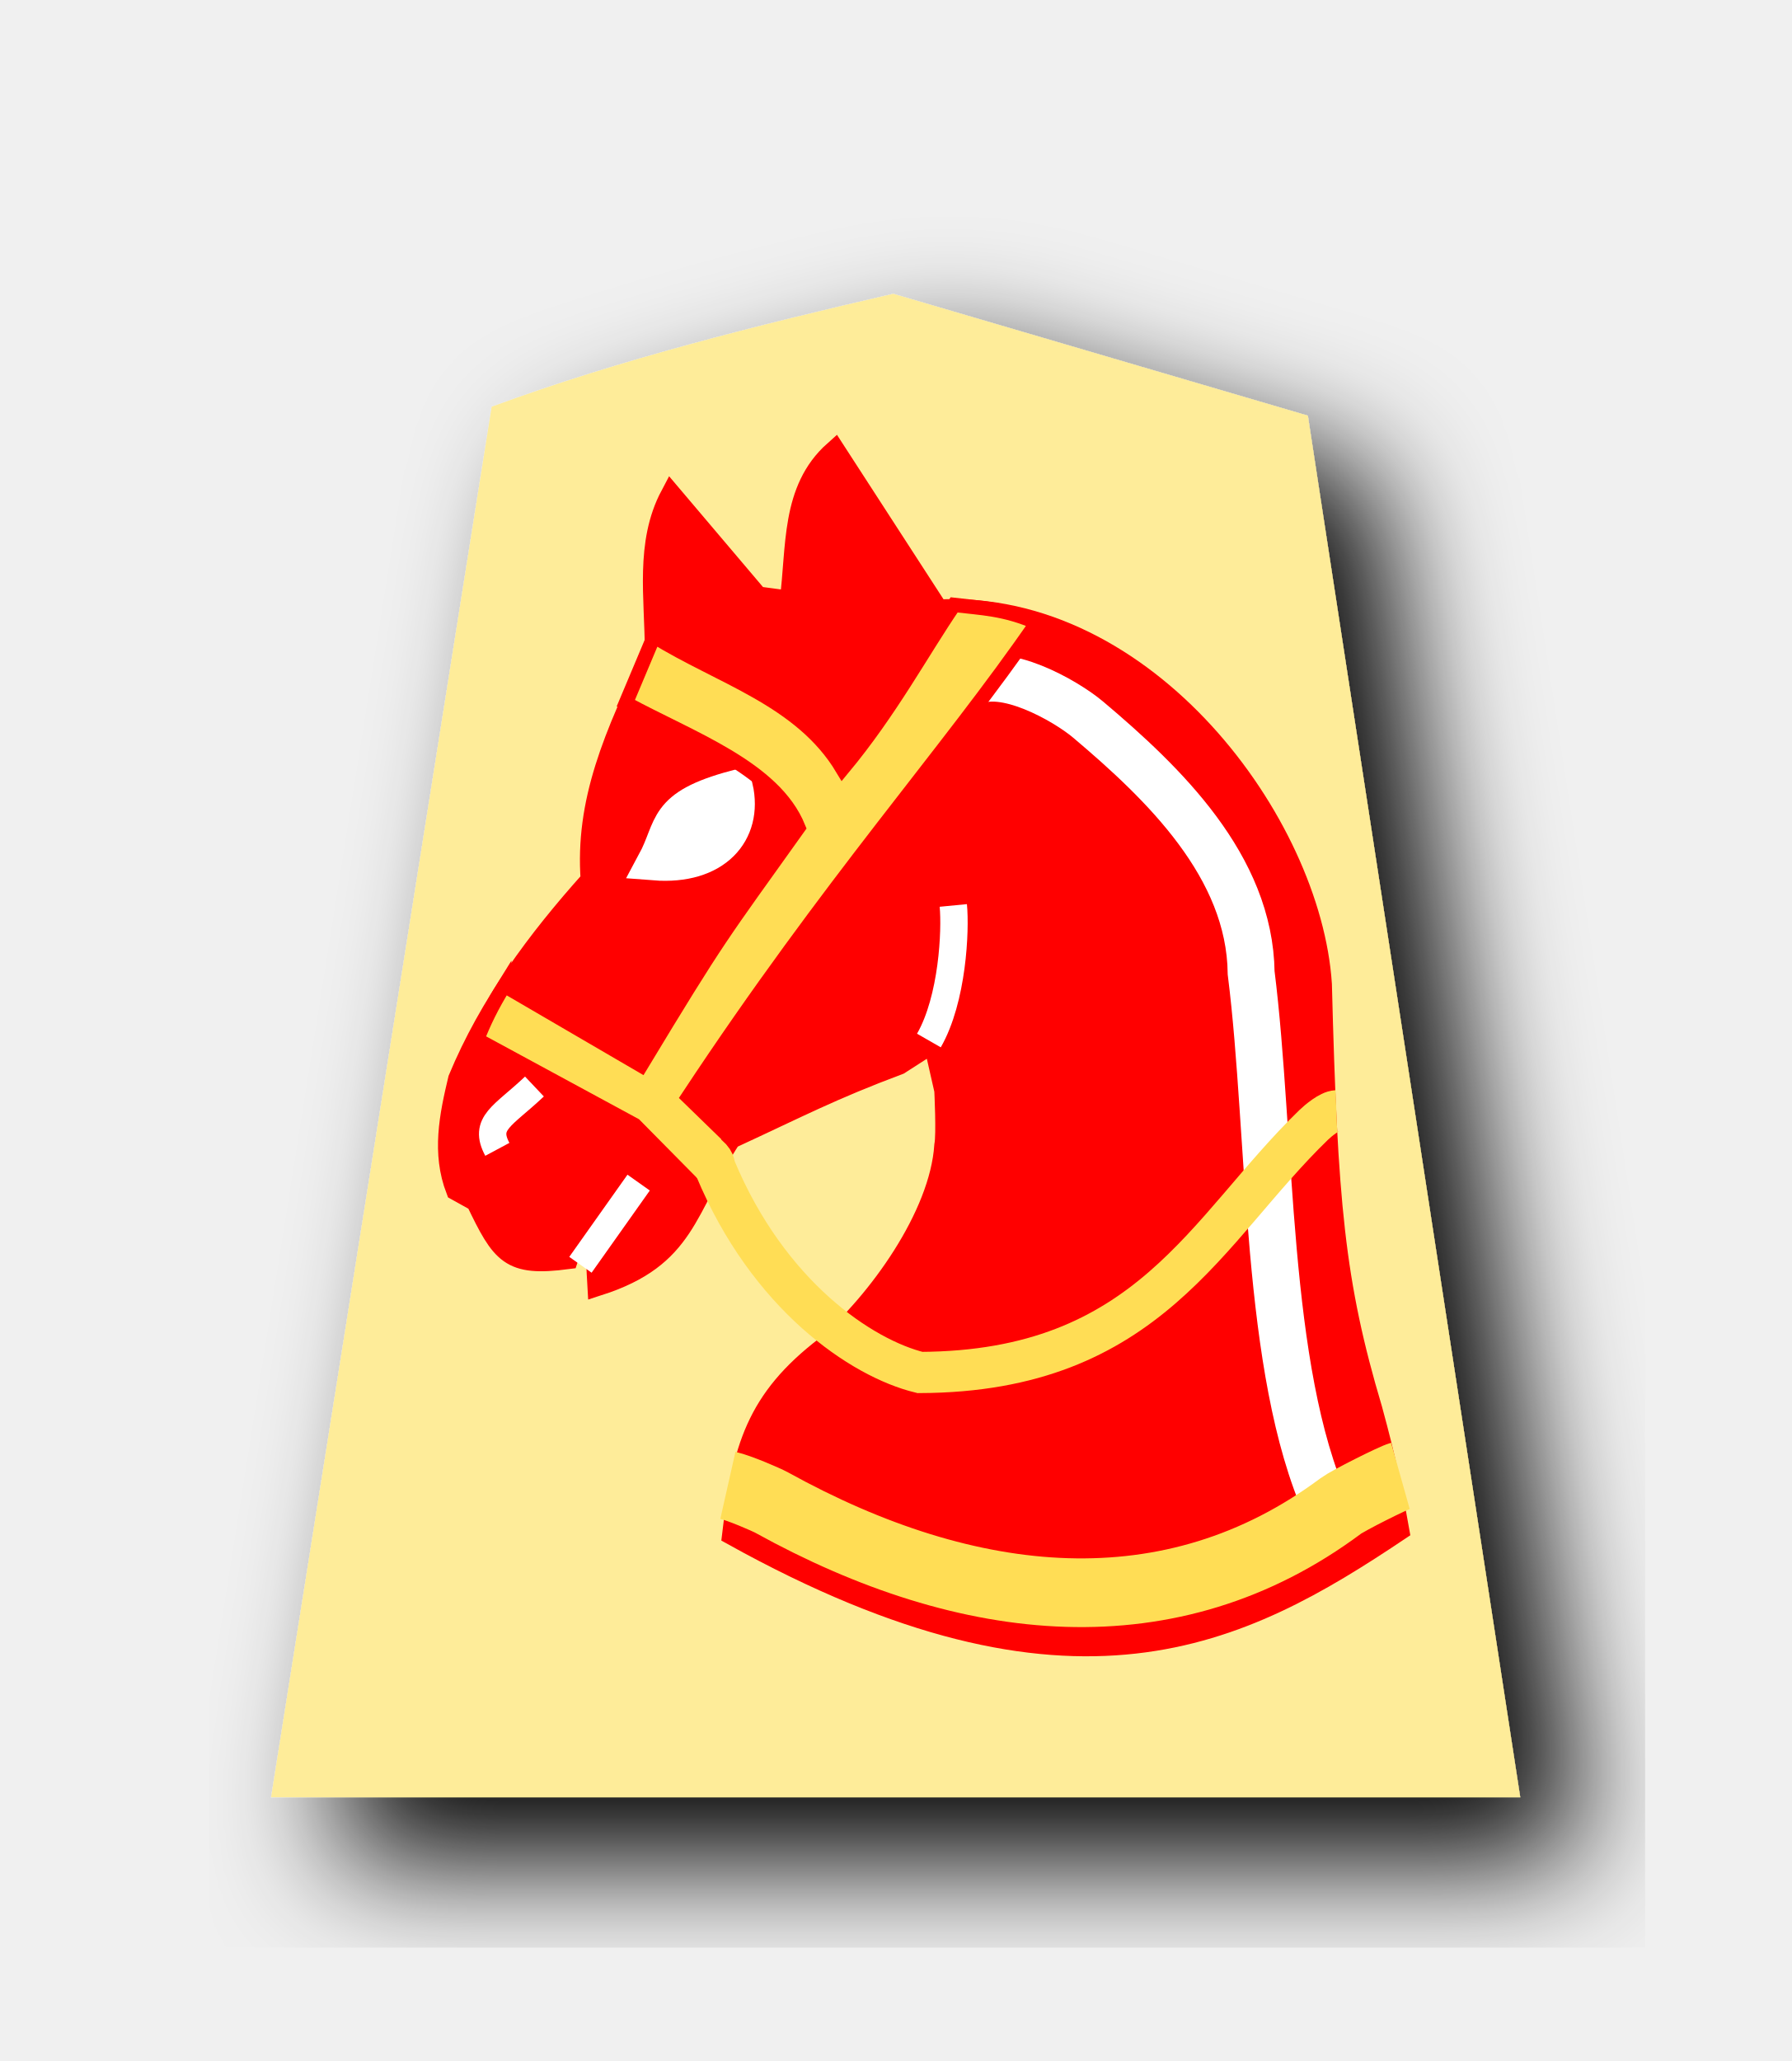
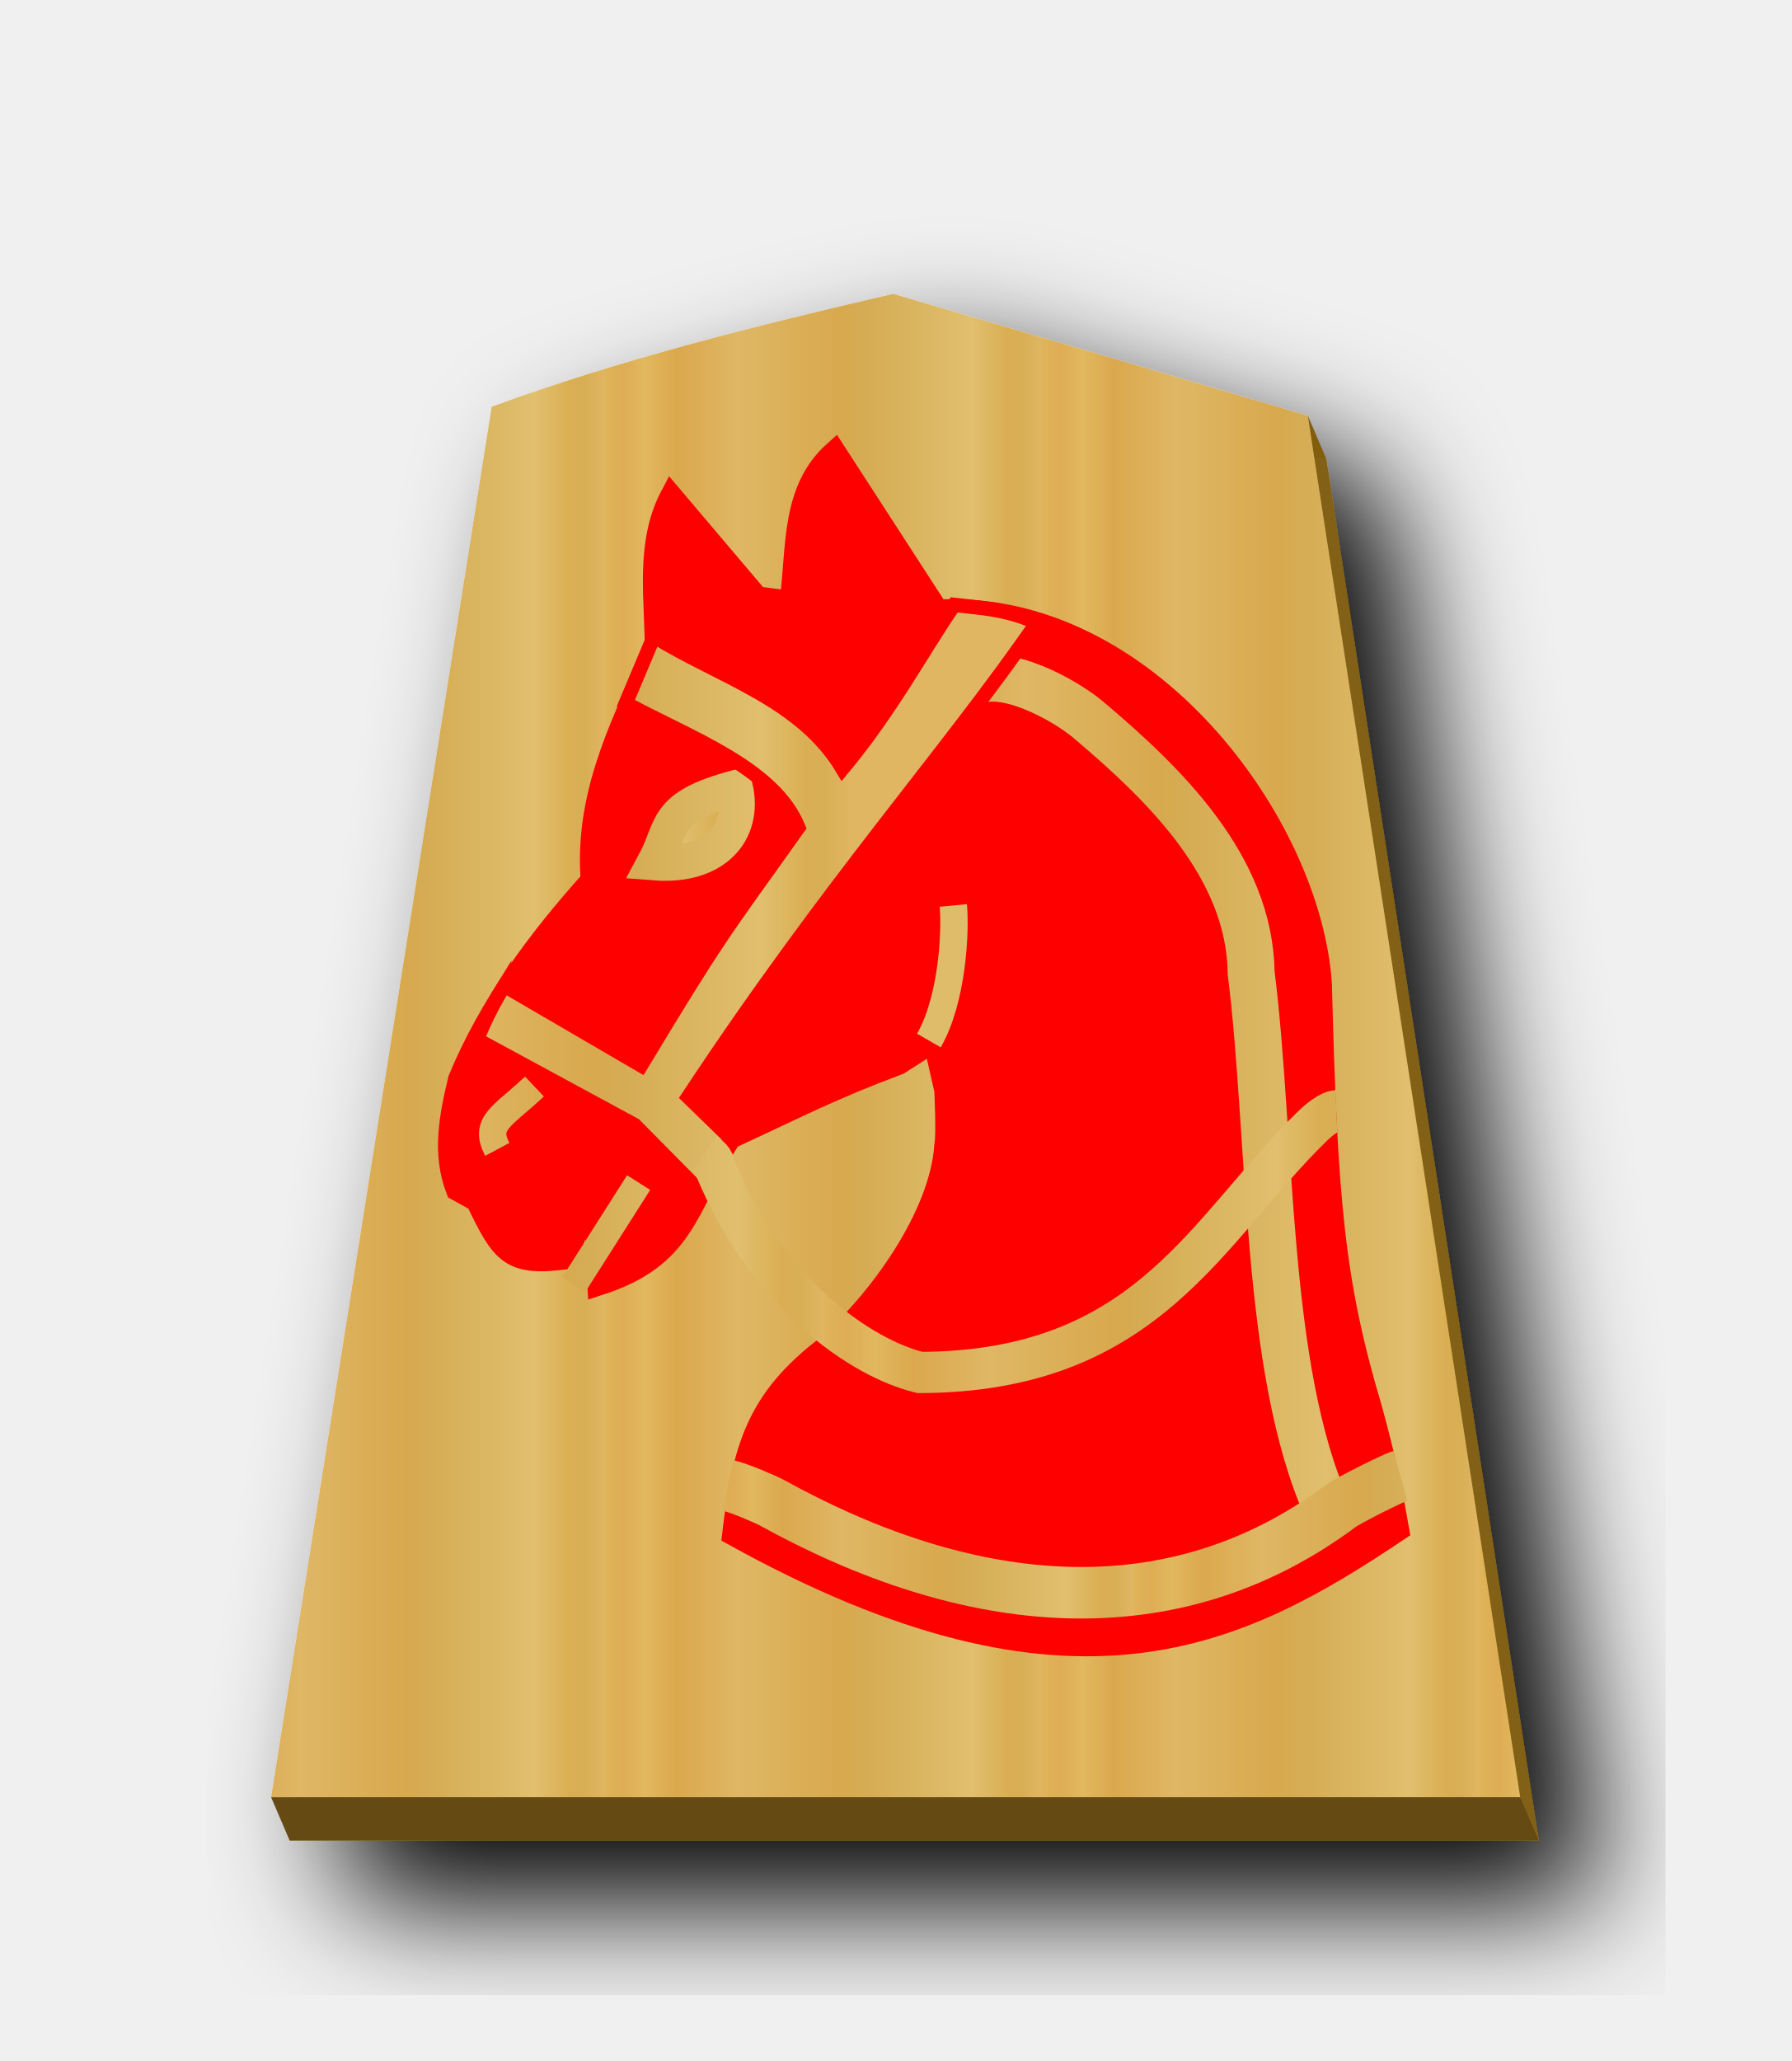
- <svg xmlns="http://www.w3.org/2000/svg" width="52.157" height="60" version="1.1" id="svg1717">
+ <svg xmlns="http://www.w3.org/2000/svg" xmlns:xlink="http://www.w3.org/1999/xlink" width="52.157" height="60" version="1.1" id="svg1717">
  <defs id="defs1721">
    <filter style="color-interpolation-filters:sRGB" id="filter1552">
      <feFlood flood-opacity="0.498" flood-color="rgb(0,0,0)" result="flood" id="feFlood1542" />
      <feComposite in="flood" in2="SourceGraphic" operator="in" result="composite1" id="feComposite1544" />
      <feGaussianBlur in="composite1" stdDeviation="2.5" result="blur" id="feGaussianBlur1546" />
      <feOffset dx="4.57967e-15" dy="4.41314e-15" result="offset" id="feOffset1548" />
      <feComposite in="SourceGraphic" in2="offset" operator="over" result="composite2" id="feComposite1550" />
    </filter>
    <filter style="color-interpolation-filters:sRGB" id="filter1540">
      <feFlood flood-opacity="0.498" flood-color="rgb(0,0,0)" result="flood" id="feFlood1530" />
      <feComposite in="flood" in2="SourceGraphic" operator="in" result="composite1" id="feComposite1532" />
      <feGaussianBlur in="composite1" stdDeviation="2.5" result="blur" id="feGaussianBlur1534" />
      <feOffset dx="4.57967e-15" dy="4.41314e-15" result="offset" id="feOffset1536" />
      <feComposite in="SourceGraphic" in2="offset" operator="over" result="composite2" id="feComposite1538" />
    </filter>
    <filter id="drop-shadow-9">
      <feGaussianBlur in="SourceAlpha" result="blur" stdDeviation="2" id="feGaussianBlur5056" />
      <feOffset result="offsetBlur" dx="2" dy="2" id="feOffset5058" />
      <feBlend in="SourceGraphic" in2="offsetBlur" mode="normal" id="feBlend5060" />
    </filter>
    <filter id="drop-shadow-2">
      <feGaussianBlur in="SourceAlpha" result="blur" stdDeviation="2" id="feGaussianBlur6807" />
      <feOffset result="offsetBlur" dx="2" dy="2" id="feOffset6809" />
      <feBlend in="SourceGraphic" in2="offsetBlur" mode="normal" id="feBlend6811" />
    </filter>
    <filter id="drop-shadow-2-8">
      <feGaussianBlur in="SourceAlpha" result="blur" stdDeviation="2" id="feGaussianBlur6807-2" />
      <feOffset result="offsetBlur" dx="2" dy="2" id="feOffset6809-8" />
      <feBlend in="SourceGraphic" in2="offsetBlur" mode="normal" id="feBlend6811-0" />
    </filter>
    <filter id="drop-shadow-6">
      <feGaussianBlur in="SourceAlpha" result="blur" stdDeviation="2" id="feGaussianBlur5056-9" />
      <feOffset result="offsetBlur" dx="2" dy="2" id="feOffset5058-0" />
      <feBlend in="SourceGraphic" in2="offsetBlur" mode="normal" id="feBlend5060-9" />
    </filter>
    <filter id="drop-shadow-27">
      <feGaussianBlur in="SourceAlpha" result="blur" stdDeviation="2" id="feGaussianBlur5056-5" />
      <feOffset result="offsetBlur" dx="2" dy="2" id="feOffset5058-6" />
      <feBlend in="SourceGraphic" in2="offsetBlur" mode="normal" id="feBlend5060-96" />
    </filter>
    <filter id="drop-shadow-2-88">
      <feGaussianBlur in="SourceAlpha" result="blur" stdDeviation="2" id="feGaussianBlur6807-1" />
      <feOffset result="offsetBlur" dx="2" dy="2" id="feOffset6809-5" />
      <feBlend in="SourceGraphic" in2="offsetBlur" mode="normal" id="feBlend6811-7" />
    </filter>
    <filter id="drop-shadow-2-6">
      <feGaussianBlur in="SourceAlpha" result="blur" stdDeviation="2" id="feGaussianBlur6807-4" />
      <feOffset result="offsetBlur" dx="2" dy="2" id="feOffset6809-6" />
      <feBlend in="SourceGraphic" in2="offsetBlur" mode="normal" id="feBlend6811-8" />
    </filter>
    <filter id="drop-shadow-62">
      <feGaussianBlur in="SourceAlpha" result="blur" stdDeviation="2" id="feGaussianBlur5056-7" />
      <feOffset result="offsetBlur" dx="2" dy="2" id="feOffset5058-9" />
      <feBlend in="SourceGraphic" in2="offsetBlur" mode="normal" id="feBlend5060-1" />
    </filter>
    <filter id="drop-shadow-1">
      <feGaussianBlur in="SourceAlpha" result="blur" stdDeviation="2" id="feGaussianBlur5056-0" />
      <feOffset result="offsetBlur" dx="2" dy="2" id="feOffset5058-7" />
      <feBlend in="SourceGraphic" in2="offsetBlur" mode="normal" id="feBlend5060-4" />
    </filter>
    <filter id="drop-shadow-2-67">
      <feGaussianBlur in="SourceAlpha" result="blur" stdDeviation="2" id="feGaussianBlur6807-7" />
      <feOffset result="offsetBlur" dx="2" dy="2" id="feOffset6809-4" />
      <feBlend in="SourceGraphic" in2="offsetBlur" mode="normal" id="feBlend6811-74" />
    </filter>
    <filter id="drop-shadow-2-86">
      <feGaussianBlur in="SourceAlpha" result="blur" stdDeviation="2" id="feGaussianBlur6807-6" />
      <feOffset result="offsetBlur" dx="2" dy="2" id="feOffset6809-9" />
      <feBlend in="SourceGraphic" in2="offsetBlur" mode="normal" id="feBlend6811-1" />
    </filter>
    <filter id="drop-shadow-22">
      <feGaussianBlur in="SourceAlpha" result="blur" stdDeviation="2" id="feGaussianBlur5056-0-5" />
      <feOffset result="offsetBlur" dx="2" dy="2" id="feOffset5058-0-0" />
      <feBlend in="SourceGraphic" in2="offsetBlur" mode="normal" id="feBlend5060-0" />
    </filter>
    <filter id="drop-shadow-2-8-6">
      <feGaussianBlur in="SourceAlpha" result="blur" stdDeviation="2" id="feGaussianBlur6807-40" />
      <feOffset result="offsetBlur" dx="2" dy="2" id="feOffset6809-4-3" />
      <feBlend in="SourceGraphic" in2="offsetBlur" mode="normal" id="feBlend6811-3" />
    </filter>
    <filter id="drop-shadow-5">
      <feGaussianBlur in="SourceAlpha" result="blur" stdDeviation="2" id="feGaussianBlur5056-6" />
      <feOffset result="offsetBlur" dx="2" dy="2" id="feOffset5058-2" />
      <feBlend in="SourceGraphic" in2="offsetBlur" mode="normal" id="feBlend5060-8" />
    </filter>
    <filter id="drop-shadow-5-9">
      <feGaussianBlur in="SourceAlpha" result="blur" stdDeviation="2" id="feGaussianBlur5056-6-0" />
      <feOffset result="offsetBlur" dx="2" dy="2" id="feOffset5058-2-0" />
      <feBlend in="SourceGraphic" in2="offsetBlur" mode="normal" id="feBlend5060-8-3" />
    </filter>
    <filter id="drop-shadow-2-84">
      <feGaussianBlur in="SourceAlpha" result="blur" stdDeviation="2" id="feGaussianBlur6807-9" />
      <feOffset result="offsetBlur" dx="2" dy="2" id="feOffset6809-5-9" />
      <feBlend in="SourceGraphic" in2="offsetBlur" mode="normal" id="feBlend6811-1-9" />
    </filter>
    <filter id="drop-shadow-2-84-4">
      <feGaussianBlur in="SourceAlpha" result="blur" stdDeviation="2" id="feGaussianBlur6807-9-5" />
      <feOffset result="offsetBlur" dx="2" dy="2" id="feOffset6809-5-7" />
      <feBlend in="SourceGraphic" in2="offsetBlur" mode="normal" id="feBlend6811-1-1" />
    </filter>
    <filter id="drop-shadow-5-1">
      <feGaussianBlur in="SourceAlpha" result="blur" stdDeviation="2" id="feGaussianBlur5056-6-9" />
      <feOffset result="offsetBlur" dx="2" dy="2" id="feOffset5058-2-6" />
      <feBlend in="SourceGraphic" in2="offsetBlur" mode="normal" id="feBlend5060-8-9" />
    </filter>
+     <linearGradient id="linearGradient12530">
+       <stop style="stop-color:#dfb459;stop-opacity:1" offset="0" id="stop12526" />
+       <stop id="stop16843" offset="0.042" style="stop-color:#dead54;stop-opacity:1" />
+       <stop id="stop12556" offset="0.093" style="stop-color:#e1b85f;stop-opacity:1" />
+       <stop id="stop12532" offset="0.165" style="stop-color:#dba84d;stop-opacity:1" />
+       <stop style="stop-color:#dfb765;stop-opacity:1" offset="0.305" id="stop12564" />
+       <stop style="stop-color:#d8a94e;stop-opacity:1" offset="0.539" id="stop12558" />
+       <stop id="stop12562" offset="0.586" style="stop-color:#d5ab53;stop-opacity:1" />
+       <stop style="stop-color:#e0bf6e;stop-opacity:1" offset="0.84" id="stop12534" />
+       <stop id="stop16845" offset="0.924" style="stop-color:#daae52;stop-opacity:1" />
+       <stop id="stop12560" offset="0.962" style="stop-color:#d9af57;stop-opacity:1" />
+       <stop style="stop-color:#e1b663;stop-opacity:1" offset="1" id="stop12528" />
+     </linearGradient>
+     <filter id="drop-shadow-22-6">
+       <feGaussianBlur in="SourceAlpha" result="blur" stdDeviation="2" id="feGaussianBlur5056-0-5-2" />
+       <feOffset result="offsetBlur" dx="2" dy="2" id="feOffset5058-0-0-8" />
+       <feBlend in="SourceGraphic" in2="offsetBlur" mode="normal" id="feBlend5060-0-9" />
+     </filter>
+     <linearGradient xlink:href="#linearGradient12530" id="linearGradient65888" x1="287.356" y1="53.513" x2="301.335" y2="53.513" gradientUnits="userSpaceOnUse" spreadMethod="repeat" />
+     <filter id="drop-shadow-5-1-2">
+       <feGaussianBlur in="SourceAlpha" result="blur" stdDeviation="2" id="feGaussianBlur5056-6-9-6" />
+       <feOffset result="offsetBlur" dx="2" dy="2" id="feOffset5058-2-6-3" />
+       <feBlend in="SourceGraphic" in2="offsetBlur" mode="normal" id="feBlend5060-8-9-2" />
+     </filter>
+     <linearGradient xlink:href="#linearGradient12530" id="linearGradient66870" x1="-135.705" y1="83.095" x2="-100.814" y2="83.095" gradientUnits="userSpaceOnUse" />
+     <linearGradient xlink:href="#linearGradient12530" id="linearGradient66878" x1="-135.705" y1="83.095" x2="-106.858" y2="83.095" gradientUnits="userSpaceOnUse" />
+     <linearGradient xlink:href="#linearGradient12530" id="linearGradient66894" x1="10.349" y1="36.113" x2="22.561" y2="36.113" gradientUnits="userSpaceOnUse" />
+     <linearGradient xlink:href="#linearGradient12530" id="linearGradient66902" x1="363.308" y1="90.022" x2="381.337" y2="90.022" gradientUnits="userSpaceOnUse" />
+     <linearGradient xlink:href="#linearGradient12530" id="linearGradient66910" x1="-136.085" y1="99.718" x2="-100.553" y2="99.718" gradientUnits="userSpaceOnUse" spreadMethod="repeat" />
+     <linearGradient xlink:href="#linearGradient12530" id="linearGradient66926" x1="8.508" y1="26.218" x2="24.751" y2="26.218" gradientUnits="userSpaceOnUse" />
+     <linearGradient xlink:href="#linearGradient12530" id="linearGradient66942" x1="8.317" y1="36.147" x2="24.006" y2="36.147" gradientUnits="userSpaceOnUse" spreadMethod="repeat" />
+     <linearGradient xlink:href="#linearGradient12530" id="linearGradient66950" x1="8.569" y1="44.674" x2="20.782" y2="44.674" gradientUnits="userSpaceOnUse" spreadMethod="repeat" />
  </defs>
  <filter id="drop-shadow">
    <feGaussianBlur in="SourceAlpha" result="blur" stdDeviation="2" id="feGaussianBlur1692" />
    <feOffset result="offsetBlur" dx="2" dy="2" id="feOffset1694" />
    <feBlend in="SourceGraphic" in2="offsetBlur" mode="normal" id="feBlend1696" />
  </filter>
-   <g transform="translate(-278.4241,-23.07481)" style="display:inline" id="g8374">
-     <g style="display:inline;filter:url(#drop-shadow-5-1)" id="g5079-1-9" transform="matrix(0.9107117,0,0,0.9107117,314.413,25.94909)">
-       <path style="fill:#feec99" id="path5063-7-5" d="m -10.96,6.237 c -4.319,1 -8.69,2.088 -12.838,3.608 l -7.051,44.45 39.934,-1.84e-4 -6.79,-44.163 C -2.123,8.835 -6.544,7.532 -10.96,6.237 Z" />
+   <g transform="translate(-278.4241,-23.07481)" style="display:inline;fill-opacity:1;fill:url(#linearGradient65888)" id="g8374">
+     <g style="display:inline;filter:url(#drop-shadow-5-1);fill-opacity:1.0;fill:url(#linearGradient65888)" id="g5079-1-9" transform="matrix(0.9107117,0,0,0.9107117,314.413,25.94909)">
+       <path d="m -10.368,7.619 c -4.319,1 -8.69,2.088 -12.838,3.608 l -7.051,44.45 39.934,-1.84e-4 -6.79,-44.163 C -1.531,10.217 -5.951,8.914 -10.368,7.619 Z" id="path65890" style="fill:#826015;fill-opacity:1" />
+       <path style="fill:url(#linearGradient65888);fill-opacity:1;" id="path5063-7-5" d="m -10.96,6.237 c -4.319,1 -8.69,2.088 -12.838,3.608 l -7.051,44.45 39.934,-1.84e-4 -6.79,-44.163 C -2.123,8.835 -6.544,7.532 -10.96,6.237 Z" />
    </g>
  </g>
+   <path style="fill:#815e0c;stroke:none;stroke-width:1px;stroke-linecap:butt;stroke-linejoin:miter;stroke-opacity:1;fill-opacity:1" d="m 38.079,12.102 0.539,1.258 -0.356,-0.061 z" id="path65916" />
+   <path style="fill:#654b13;stroke:none;stroke-width:1px;stroke-linecap:butt;stroke-linejoin:miter;stroke-opacity:1;fill-opacity:1" d="m 7.894,52.322 0.539,1.258 36.368,-1.67e-4 -0.539,-1.258 z" id="path65918" />
  <g id="g45515">
    <g transform="matrix(1.138358,0,0,1.138358,-2.681382,-8.614948)" id="g12482">
      <g style="display:inline" id="g8333" transform="matrix(0.7005504,0,0,0.7005504,-244.8044,-23.95103)">
        <g style="stroke-width:1.386;stroke-miterlimit:4;stroke-dasharray:none" transform="matrix(0.5770575,0,0,0.5770575,442.0274,27.09883)" id="g8329">
          <path style="fill:#ff0000;stroke:#ff0000;stroke-width:1.386;stroke-linecap:butt;stroke-linejoin:miter;stroke-miterlimit:4;stroke-dasharray:none;stroke-opacity:1" d="m -112.144,62.364 c -1.6,3.019 -0.979,6.472 -0.979,9.788 -2.637,5.433 -4.421,9.611 -4.055,14.542 -3.426,3.817 -6.439,7.882 -8.39,12.585 -0.556,2.331 -1.037,4.661 -0.14,6.992 l 1.258,0.699 c 1.623,3.364 2.101,4.109 5.733,3.636 2.001,-6.201 1.731,-2.138 1.958,1.678 5.562,-1.791 5.436,-4.784 8.354,-9.286 4.416,-2.04 6.332,-3.073 10.663,-4.697 l 1.958,-1.258 2.936,-4.894 -2.657,4.754 0.699,3.076 c 0,0 0.14,2.797 0,3.496 -0.295,4.507 -4.288,9.949 -7.519,12.729 -4.418,3.365 -5.27,6.49 -5.905,11.881 21.57,11.971 32.153,6.364 42.089,-0.28 -0.435,-2.472 -0.771,-4.234 -1.702,-7.638 -2.388,-8.008 -2.832,-13.068 -3.192,-26.9 -0.667,-10.141 -11.049,-24.316 -24.248,-23.643 l -6.515,-10.056 c -2.743,2.442 -2.342,6.067 -2.797,9.508 l -2.097,-0.28 z" id="path8321" />
-           <path style="fill:none;stroke:#ffffff;stroke-width:1.732;stroke-linecap:butt;stroke-linejoin:miter;stroke-miterlimit:4;stroke-dasharray:none;stroke-opacity:1" d="m -95.839,96.831 c 1.504,-2.624 1.695,-6.973 1.543,-8.544" id="path8323" />
-           <path style="fill:#ffffff;stroke:#ffffff;stroke-width:2.236;stroke-linecap:butt;stroke-linejoin:miter;stroke-miterlimit:4;stroke-dasharray:none;stroke-opacity:1" d="m -108.086,80.845 c -4.597,1.233 -3.885,2.46 -5.113,4.739 3.794,0.296 5.742,-1.934 5.113,-4.739 z" id="path8325" />
-           <path style="fill:none;stroke:#ffffff;stroke-width:2.968;stroke-linecap:butt;stroke-linejoin:miter;stroke-miterlimit:4;stroke-dasharray:none;stroke-opacity:1" d="m -93.159,74.22 c 1.994,-1.137 5.955,1.095 7.399,2.315 4.785,4.041 10.223,9.278 10.309,16.017 1.316,10.47 0.825,25.073 4.797,33.888" id="path8327" />
+           <path style="fill:none;stroke:#debc6a;stroke-width:1.732;stroke-linecap:butt;stroke-linejoin:miter;stroke-miterlimit:4;stroke-dasharray:none;stroke-opacity:1" d="m -95.839,96.831 c 1.504,-2.624 1.695,-6.973 1.543,-8.544" id="path8323" />
+           <path style="fill:url(#linearGradient66878);stroke:url(#linearGradient66870);stroke-width:2.236;stroke-linecap:butt;stroke-linejoin:miter;stroke-miterlimit:4;stroke-dasharray:none;stroke-opacity:1;fill-opacity:1" d="m -108.086,80.845 c -4.597,1.233 -3.885,2.46 -5.113,4.739 3.794,0.296 5.742,-1.934 5.113,-4.739 z" id="path8325" />
+           <path style="fill:none;stroke:url(#linearGradient66910);stroke-width:2.968;stroke-linecap:butt;stroke-linejoin:miter;stroke-miterlimit:4;stroke-dasharray:none;stroke-opacity:1" d="m -93.159,74.22 c 1.994,-1.137 5.955,1.095 7.399,2.315 4.785,4.041 10.223,9.278 10.309,16.017 1.316,10.47 0.825,25.073 4.797,33.888" id="path8327" />
        </g>
-         <path id="path8331" d="m 374,91.163 2.125,-3" style="fill:none;stroke:#ffffff;stroke-width:0.999;stroke-linecap:butt;stroke-linejoin:miter;stroke-miterlimit:4;stroke-dasharray:none;stroke-opacity:1" />
+         <path id="path8331" d="m 373.761,91.88 2.364,-3.717" style="fill:none;stroke:url(#linearGradient66902);stroke-width:0.999;stroke-linecap:butt;stroke-linejoin:miter;stroke-miterlimit:4;stroke-dasharray:none;stroke-opacity:1" />
      </g>
-       <path id="path8331-6" d="m 15.076,36.961 c -0.362,-0.676 0.138,-0.84 0.949,-1.607" style="display:inline;fill:none;stroke:#ffffff;stroke-width:0.7;stroke-linecap:butt;stroke-linejoin:miter;stroke-miterlimit:4;stroke-dasharray:none;stroke-opacity:1" />
+       <path id="path8331-6" d="m 15.076,36.961 c -0.362,-0.676 0.138,-0.84 0.949,-1.607" style="display:inline;fill:none;stroke:url(#linearGradient66894);stroke-width:0.7;stroke-linecap:butt;stroke-linejoin:miter;stroke-miterlimit:4;stroke-dasharray:none;stroke-opacity:1;fill-opacity:1" />
    </g>
-     <path style="display:inline;fill:#ffdd55;fill-opacity:1;stroke:#ff0000;stroke-width:0.417;stroke-linecap:butt;stroke-linejoin:miter;stroke-miterlimit:4;stroke-dasharray:none;stroke-opacity:1" d="m 14.683,28.695 3.981,2.321 c 2.292,-3.793 2.303,-3.728 4.583,-6.924 C 22.543,22.349 20.115,21.501 18.221,20.472 l 0.82,-1.948 c 1.904,1.19 4.275,1.825 5.49,3.857 1.411,-1.697 2.315,-3.407 3.249,-4.771 0.808,0.098 1.456,0.103 2.409,0.517 -2.615,3.801 -5.993,7.511 -10.153,13.808 l 1.228,1.194 -0.86,1.572 -1.925,-1.949 -4.587,-2.486 c 0.187,-0.486 0.435,-1.001 0.791,-1.572 z" id="path8339" />
-     <path id="path17735" d="m 21.193,43.242 c 0.333,0.075 1.114,0.413 1.273,0.5 5.753,3.181 11.644,3.772 16.573,0.099 0.21,-0.156 1.518,-0.815 1.735,-0.876" style="fill:none;stroke:#ffdd55;stroke-width:2;stroke-linecap:butt;stroke-linejoin:miter;stroke-miterlimit:4;stroke-dasharray:none;stroke-opacity:1" />
-     <path id="path17737" d="m 20.526,33.571 c 0.311,0.217 0.257,0.337 0.3,0.44 1.541,3.702 4.262,5.531 5.96,5.945 6.677,-0.028 8.327,-4.171 11.46,-7.204 0.129,-0.125 0.463,-0.406 0.664,-0.414" style="fill:none;stroke:#ffdd55;stroke-width:1.2;stroke-linecap:butt;stroke-linejoin:miter;stroke-miterlimit:4;stroke-dasharray:none;stroke-opacity:1" />
+     <path style="display:inline;fill:url(#linearGradient66926);fill-opacity:1;stroke:#ff0000;stroke-width:0.417;stroke-linecap:butt;stroke-linejoin:miter;stroke-miterlimit:4;stroke-dasharray:none;stroke-opacity:1" d="m 14.683,28.695 3.981,2.321 c 2.292,-3.793 2.303,-3.728 4.583,-6.924 C 22.543,22.349 20.115,21.501 18.221,20.472 l 0.82,-1.948 c 1.904,1.19 4.275,1.825 5.49,3.857 1.411,-1.697 2.315,-3.407 3.249,-4.771 0.808,0.098 1.456,0.103 2.409,0.517 -2.615,3.801 -5.993,7.511 -10.153,13.808 l 1.228,1.194 -0.86,1.572 -1.925,-1.949 -4.587,-2.486 c 0.187,-0.486 0.435,-1.001 0.791,-1.572 z" id="path8339" />
+     <path id="path17735" d="m 21.193,43.242 c 0.333,0.075 1.114,0.413 1.273,0.5 5.753,3.181 11.644,3.772 16.573,0.099 0.21,-0.156 1.518,-0.815 1.735,-0.876" style="fill:none;stroke:url(#linearGradient66950);stroke-width:1.5;stroke-linecap:butt;stroke-linejoin:miter;stroke-miterlimit:4;stroke-dasharray:none;stroke-opacity:1" />
+     <path id="path17737" d="m 20.526,33.571 c 0.311,0.217 0.257,0.337 0.3,0.44 1.541,3.702 4.262,5.531 5.96,5.945 6.677,-0.028 8.327,-4.171 11.46,-7.204 0.129,-0.125 0.463,-0.406 0.664,-0.414" style="fill:none;stroke:url(#linearGradient66942);stroke-width:1.2;stroke-linecap:butt;stroke-linejoin:miter;stroke-miterlimit:4;stroke-dasharray:none;stroke-opacity:1;fill-opacity:1" />
  </g>
</svg>
